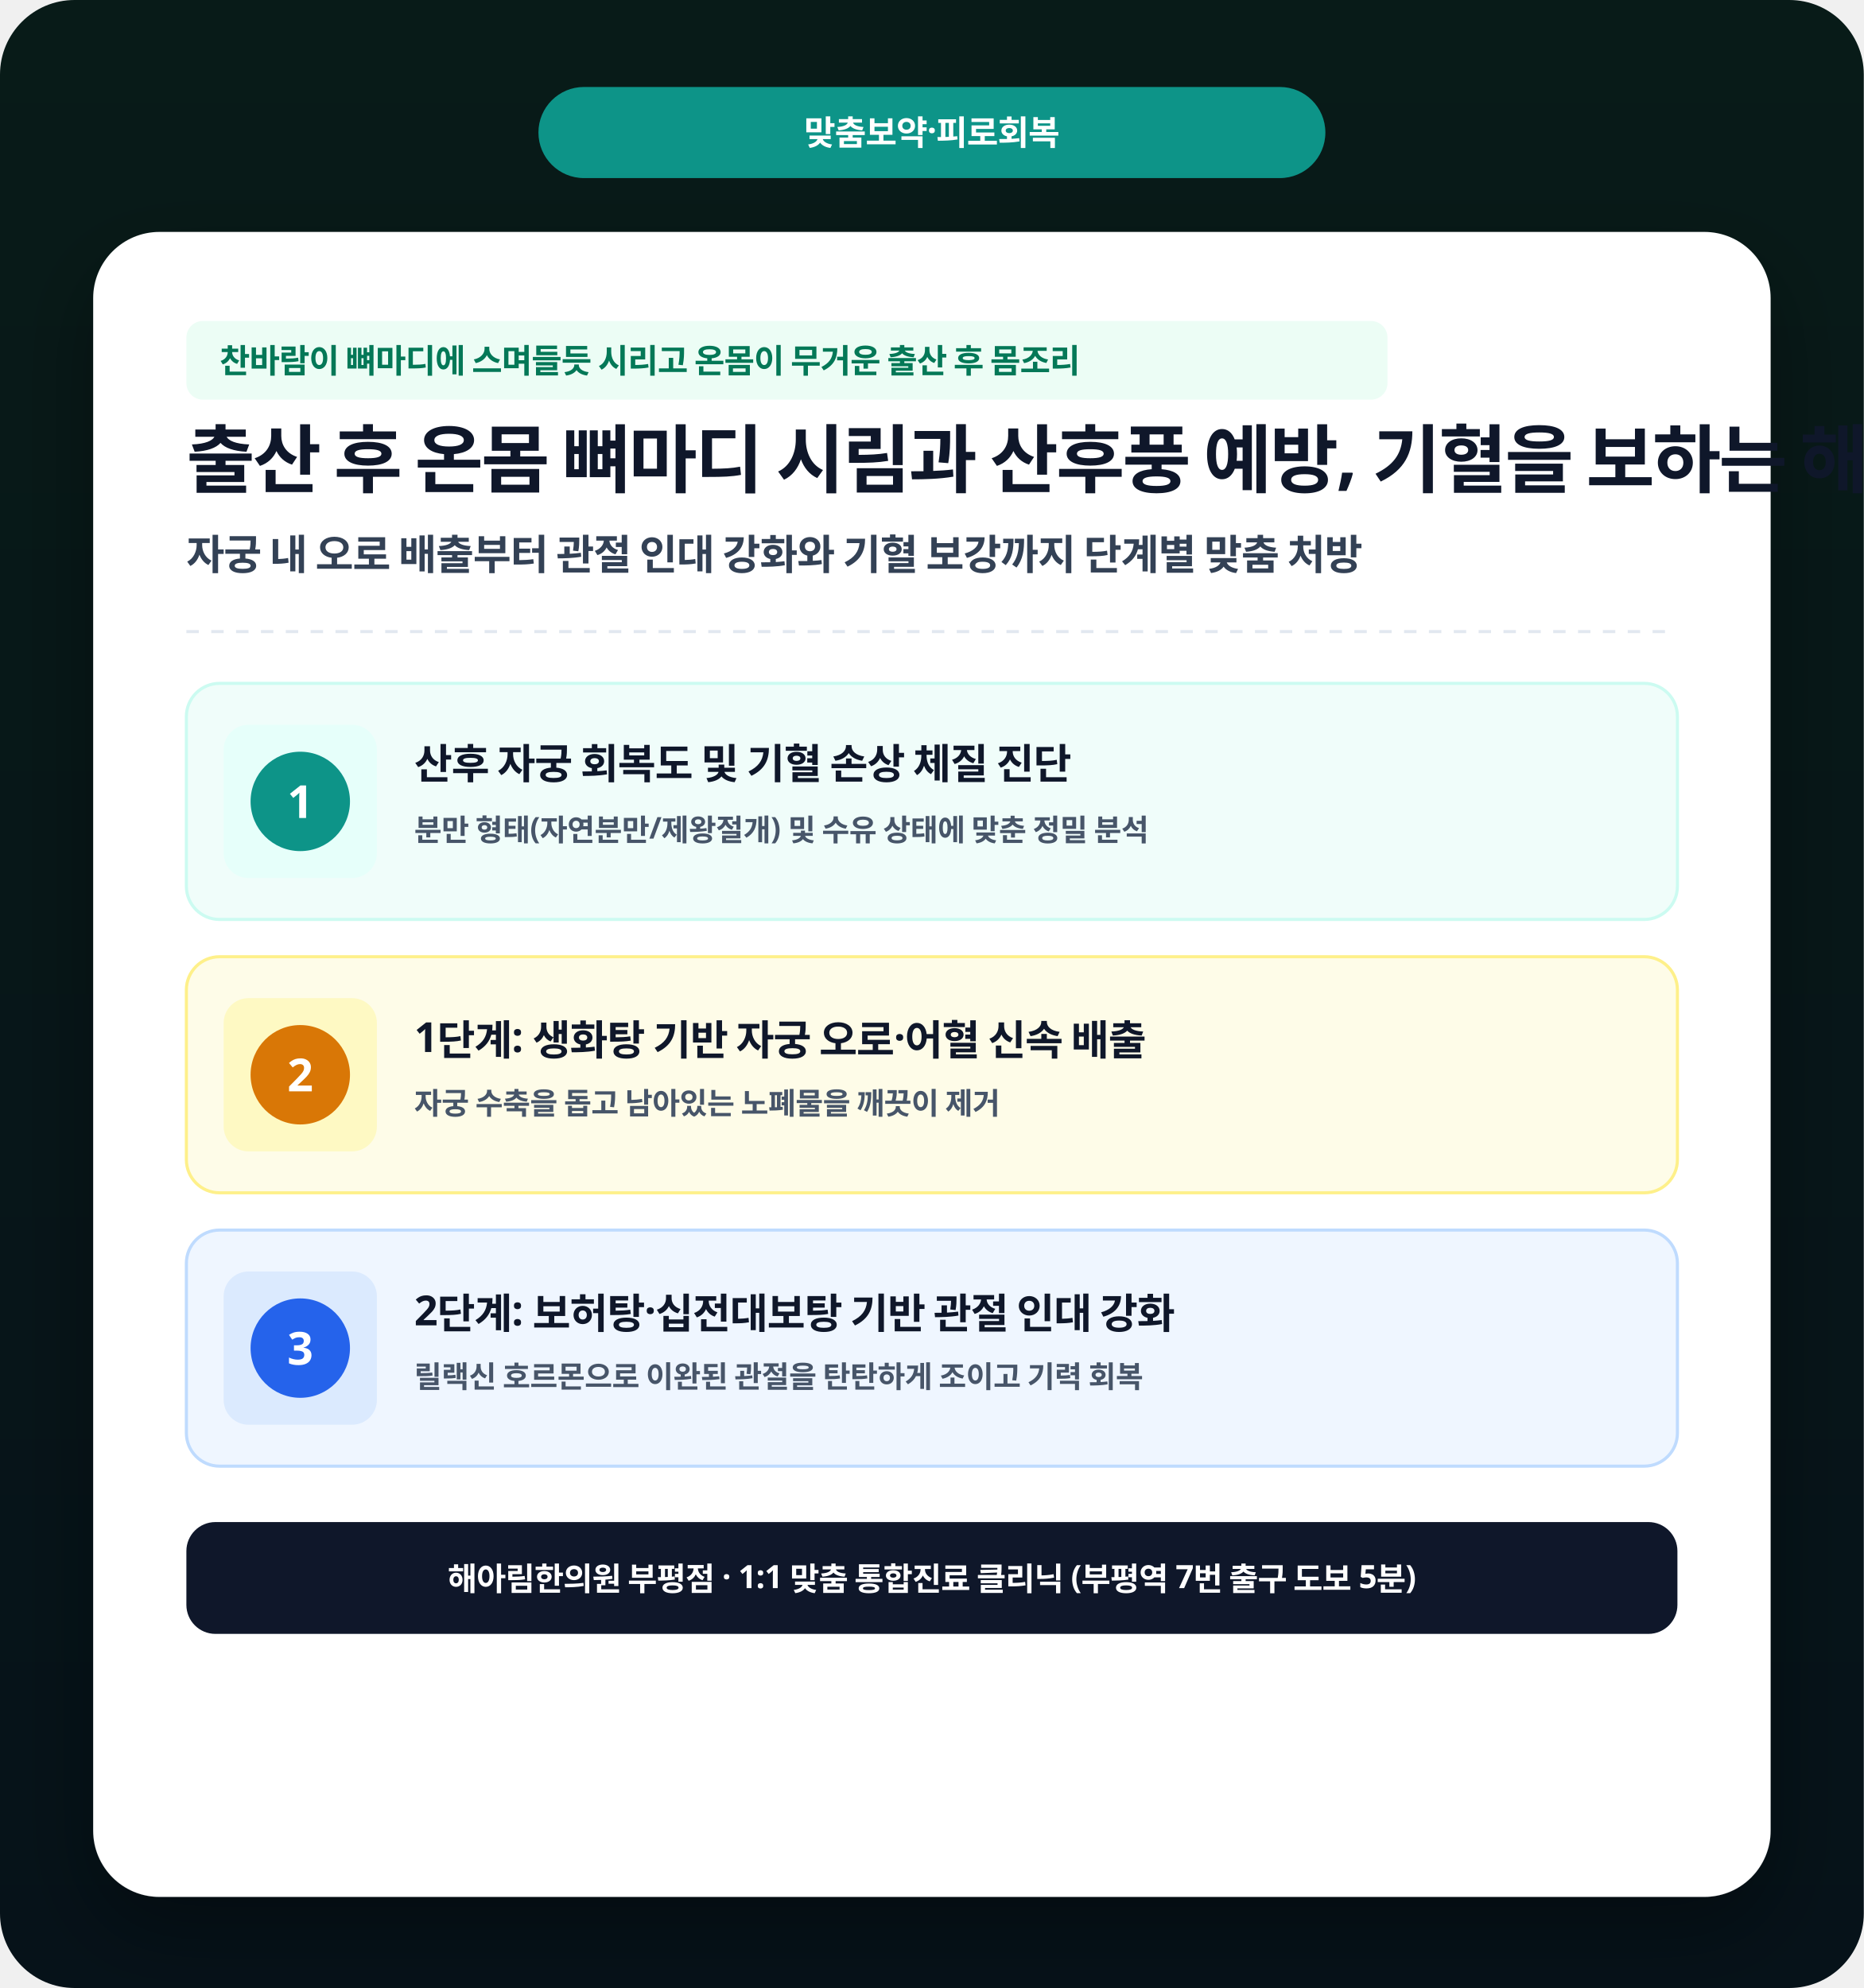
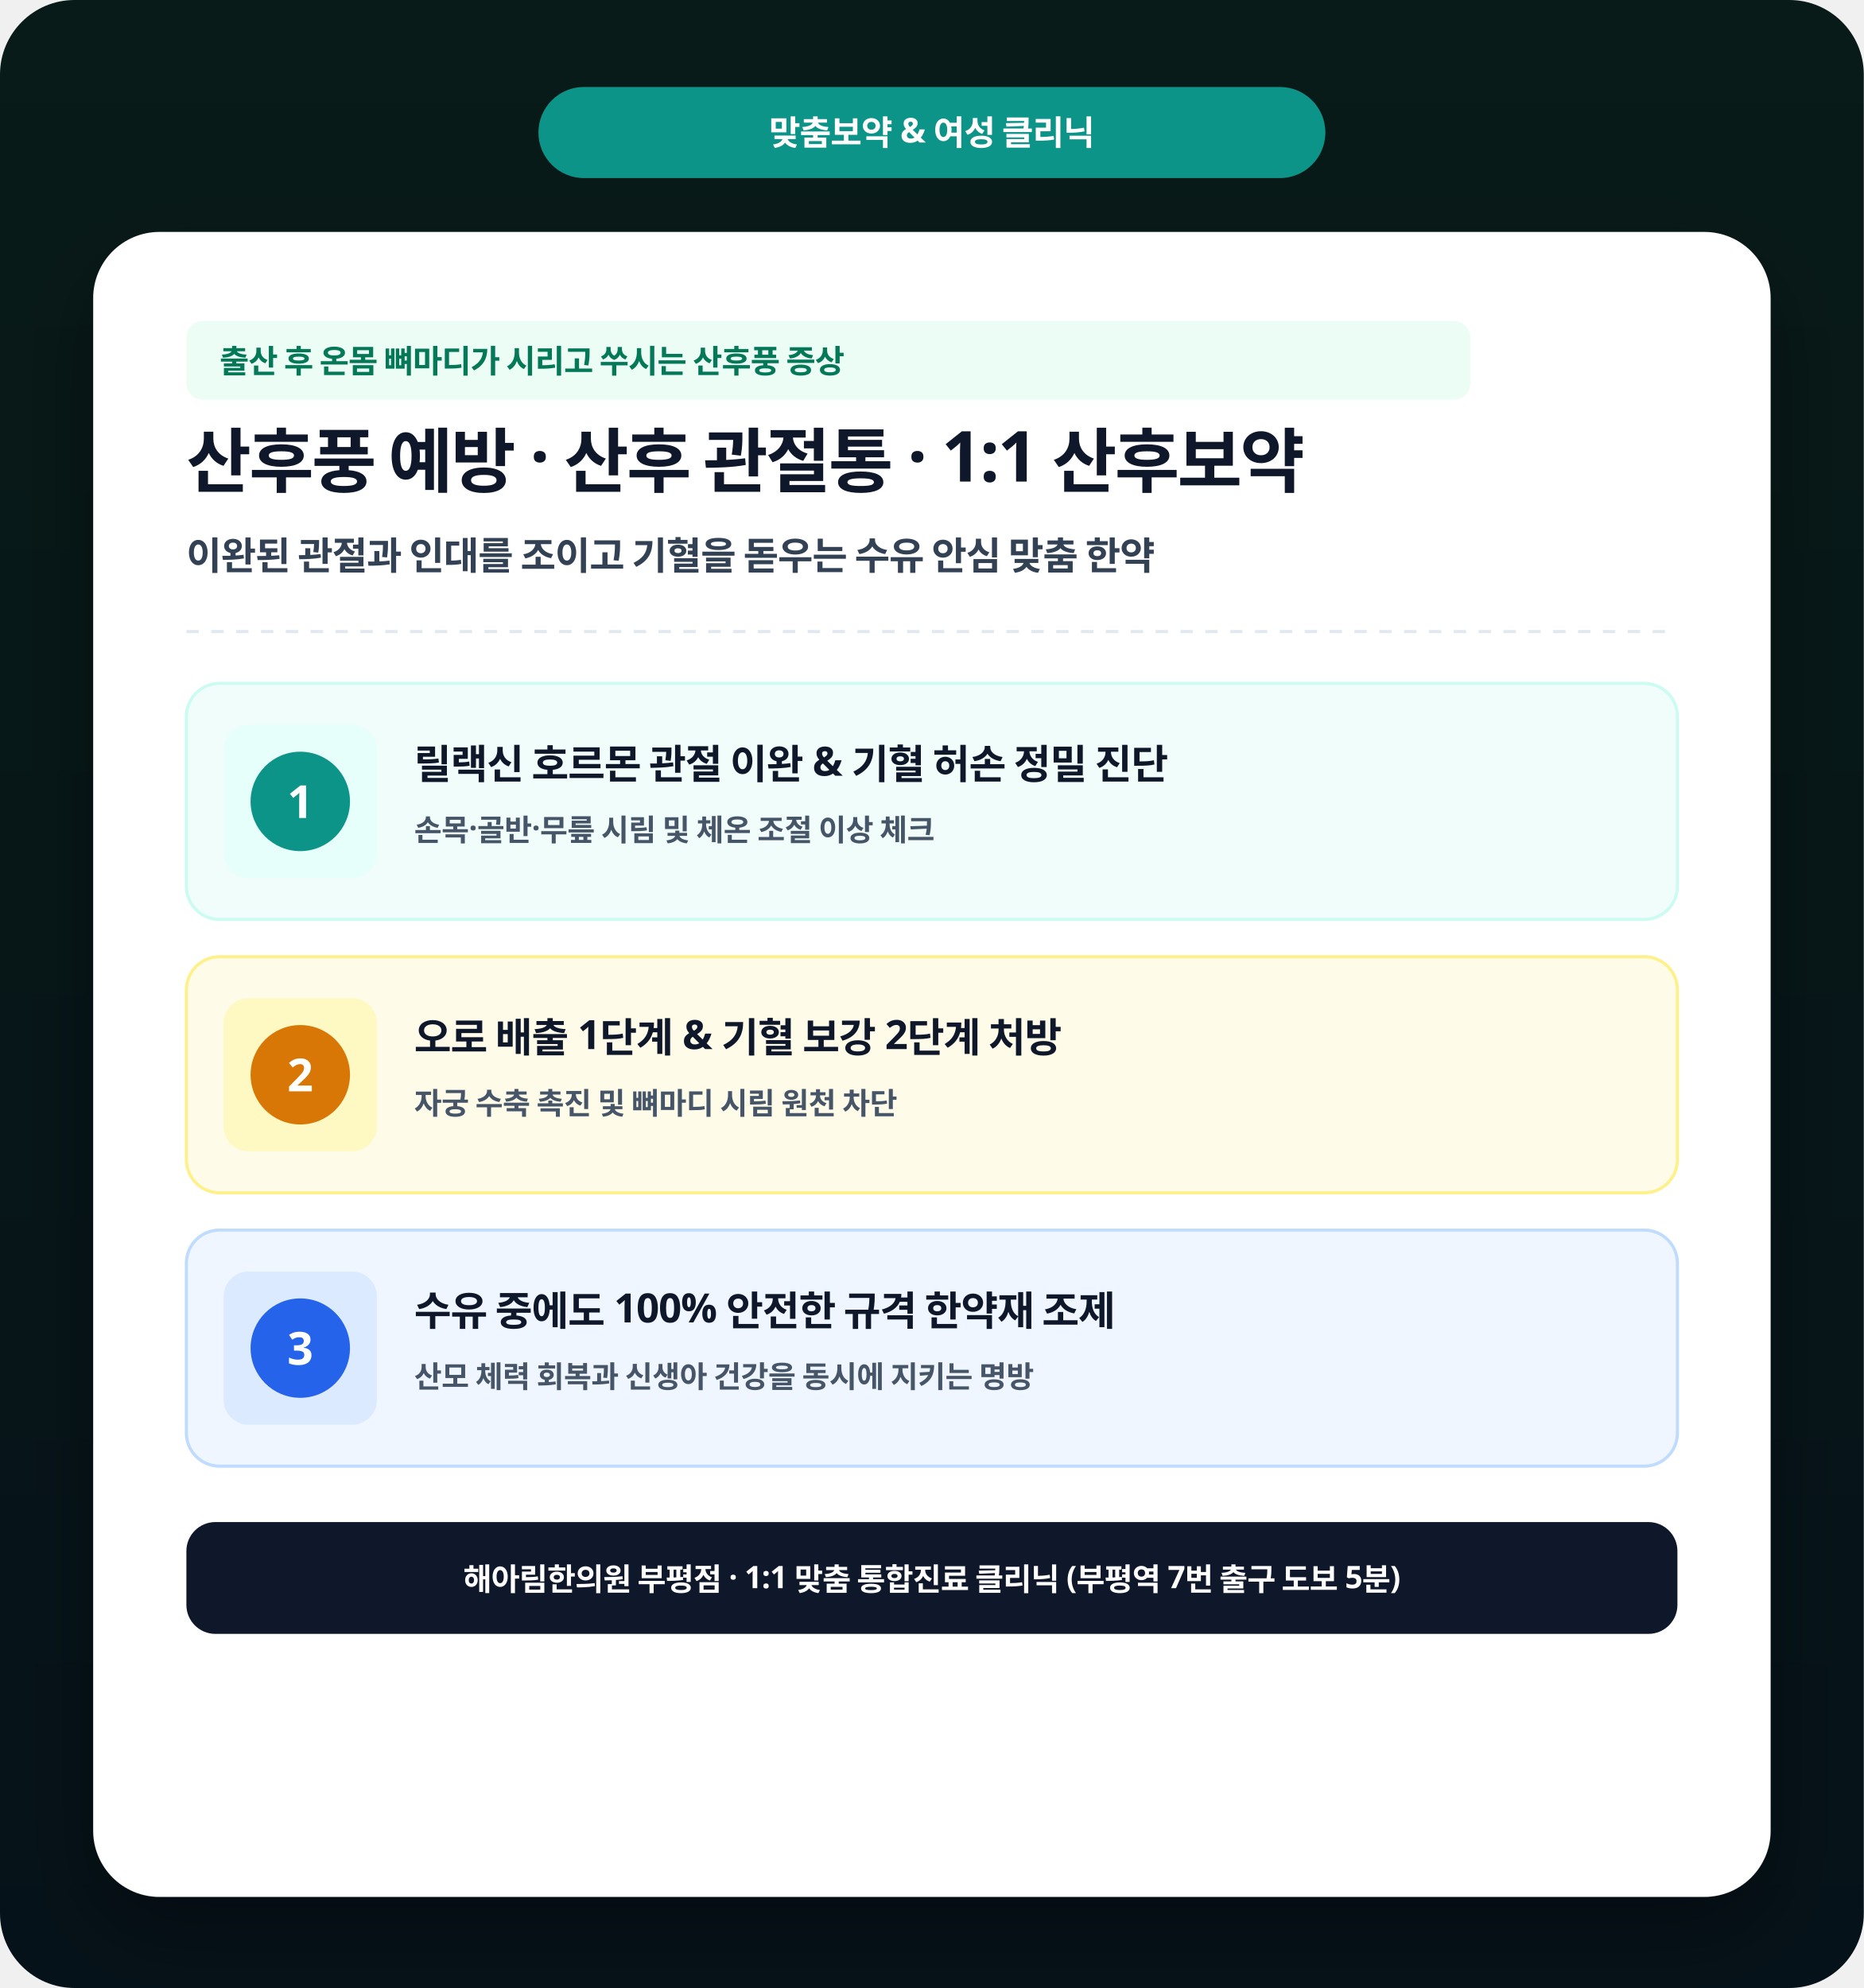
<svg xmlns="http://www.w3.org/2000/svg" width="900" height="960" viewBox="0 0 900 960">
  <defs>
    <linearGradient id="bgGrad" x1="0%" y1="0%" x2="0%" y2="100%">
      <stop offset="0%" stop-color="#081b18" />
      <stop offset="100%" stop-color="#061219" />
    </linearGradient>
    <filter id="cardShadow" x="-10%" y="-10%" width="120%" height="120%">
      <feDropShadow dx="0" dy="16" stdDeviation="20" flood-color="#000000" flood-opacity="0.35" />
    </filter>
  </defs>
  <rect x="0" y="0" width="900" height="960" rx="36" fill="url(#bgGrad)" />
  <g transform="translate(450, 64)">
    <rect x="-190" y="-22" width="380" height="44" rx="22" fill="#0d9488" />
    <text x="0" y="6" font-size="16.5" font-weight="900" fill="#ffffff" text-anchor="middle" font-family="Pretendard, 'Malgun Gothic', sans-serif" letter-spacing="-0.02em">
-       맞춤보약·피로회복
+       맞춤보약 &amp; 여성 클리닉
    </text>
  </g>
  <g filter="url(#cardShadow)">
    <rect x="45" y="112" width="810" height="804" rx="32" fill="#ffffff" />
  </g>
  <g transform="translate(90, 155)">
-     <rect x="0" y="0" width="580" height="38" rx="8" fill="#ecfdf5" />
-     <text x="16" y="25" font-size="16" font-weight="900" fill="#047857" font-family="Pretendard, 'Malgun Gothic', sans-serif" letter-spacing="-0.02em">
-       찬바람이 뼈마디에 스며들듯 시리고 온몸이 무거운 출산 후 몸조리
+     <rect x="0" y="0" width="620" height="38" rx="8" fill="#ecfdf5" />
+     <text x="16" y="25" font-size="15.5" font-weight="900" fill="#047857" font-family="Pretendard, 'Malgun Gothic', sans-serif" letter-spacing="-0.02em">
+       출산 후 온몸 뼈마디가 시리고 쑤시는 산후풍 증상
    </text>
  </g>
  <g transform="translate(90, 235)">
-     <text font-size="36" font-weight="900" fill="#0f172a" font-family="Pretendard, 'Malgun Gothic', sans-serif" letter-spacing="-0.03em">
-       출산 후 온몸 뼈마디 시림과 산후풍 예방, 기혈을 보하는 해아림 1:1 맞춤 산후보약
+     <text font-size="34" font-weight="900" fill="#0f172a" font-family="Pretendard, 'Malgun Gothic', sans-serif" letter-spacing="-0.03em">
+       산후풍 예방 · 산후 관절통 · 1:1 산후보약
    </text>
  </g>
  <g transform="translate(90, 275)">
-     <text font-size="20" font-weight="800" fill="#334155" font-family="Pretendard, 'Malgun Gothic', sans-serif" letter-spacing="-0.02em">
-       자궁 내 오로 배출부터 관절 인대 강화와 기혈 보강까지 단계별 맞춤 처방
+     <text font-size="18.5" font-weight="800" fill="#334155" font-family="Pretendard, 'Malgun Gothic', sans-serif" letter-spacing="-0.02em">
+       이완된 관절과 인대를 조이고 기혈을 돋우는 수유 안심 맞춤 한약
    </text>
  </g>
  <line x1="90" y1="305" x2="810" y2="305" stroke="#e2e8f0" stroke-width="1.5" stroke-dasharray="6,6" />
  <g transform="translate(90, 330)">
    <rect x="0" y="0" width="720" height="114" rx="16" fill="#f0fdfa" stroke="#ccfbf1" stroke-width="1.5" />
    <rect x="18" y="20" width="74" height="74" rx="12" fill="#e6fffa" />
    <circle cx="55" cy="57" r="24" fill="#0d9488" />
    <text x="55" y="65" font-size="22" font-weight="900" fill="#ffffff" text-anchor="middle" font-family="Pretendard, 'Malgun Gothic', sans-serif">1</text>
-     <text x="110" y="46" font-size="20" font-weight="900" fill="#0f172a" font-family="Pretendard, 'Malgun Gothic', sans-serif" letter-spacing="-0.02em">
-       산후 자궁 회복도 및 기혈 손상 체질 진단
+     <text x="110" y="46" font-size="19.5" font-weight="900" fill="#0f172a" font-family="Pretendard, 'Malgun Gothic', sans-serif" letter-spacing="-0.02em">
+       릴랙신 호르몬 관절 이완 &amp; 기혈 허손 정밀 진단
    </text>
    <text x="110" y="76" font-size="14.5" font-weight="600" fill="#475569" font-family="Pretendard, 'Malgun Gothic', sans-serif" letter-spacing="-0.01em">
-       분만 형태(자연분만/제왕절개) 및 수유 상태에 맞춘 정밀 분석
+       손목·골반·무릎 시림 및 체온 조절 이상 체크
    </text>
  </g>
  <g transform="translate(90, 462)">
    <rect x="0" y="0" width="720" height="114" rx="16" fill="#fefce8" stroke="#fef08a" stroke-width="1.5" />
    <rect x="18" y="20" width="74" height="74" rx="12" fill="#fef9c3" />
    <circle cx="55" cy="57" r="24" fill="#d97706" />
    <text x="55" y="65" font-size="22" font-weight="900" fill="#ffffff" text-anchor="middle" font-family="Pretendard, 'Malgun Gothic', sans-serif">2</text>
-     <text x="110" y="46" font-size="20" font-weight="900" fill="#0f172a" font-family="Pretendard, 'Malgun Gothic', sans-serif" letter-spacing="-0.02em">
-       1단계: 생화탕 기반 자궁 오로·어혈 신속 배출
+     <text x="110" y="46" font-size="19.5" font-weight="900" fill="#0f172a" font-family="Pretendard, 'Malgun Gothic', sans-serif" letter-spacing="-0.02em">
+       오로 배출 1단계 &amp; 기혈 보강 2단계 처방
    </text>
    <text x="110" y="76" font-size="14.5" font-weight="600" fill="#475569" font-family="Pretendard, 'Malgun Gothic', sans-serif" letter-spacing="-0.01em">
-       자궁 수축을 돕고 남아있는 노폐물을 깨끗이 제거
+       자궁 수축 촉진 및 뼈마디 시림 원천 차단
    </text>
  </g>
  <g transform="translate(90, 594)">
    <rect x="0" y="0" width="720" height="114" rx="16" fill="#eff6ff" stroke="#bfdbfe" stroke-width="1.5" />
    <rect x="18" y="20" width="74" height="74" rx="12" fill="#dbeafe" />
    <circle cx="55" cy="57" r="24" fill="#2563eb" />
    <text x="55" y="65" font-size="22" font-weight="900" fill="#ffffff" text-anchor="middle" font-family="Pretendard, 'Malgun Gothic', sans-serif">3</text>
-     <text x="110" y="46" font-size="20" font-weight="900" fill="#0f172a" font-family="Pretendard, 'Malgun Gothic', sans-serif" letter-spacing="-0.02em">
-       2단계: 보허탕·십전대보탕 기반 관절 인대 강화
+     <text x="110" y="46" font-size="19.5" font-weight="900" fill="#0f172a" font-family="Pretendard, 'Malgun Gothic', sans-serif" letter-spacing="-0.02em">
+       수유 중에도 100% 안전한 규격 한약재 조제
    </text>
    <text x="110" y="76" font-size="14.5" font-weight="600" fill="#475569" font-family="Pretendard, 'Malgun Gothic', sans-serif" letter-spacing="-0.01em">
-       릴랙신 호르몬으로 이완된 관절을 탄탄하게 조이고 기력 회복
+       산모 체력 회복과 신생아 건강을 동시에 지키는 명방
    </text>
  </g>
  <g transform="translate(90, 735)">
    <rect x="0" y="0" width="720" height="54" rx="14" fill="#0f172a" />
-     <text x="360" y="33" font-size="15.5" font-weight="800" fill="#ffffff" text-anchor="middle" font-family="Pretendard, 'Malgun Gothic', sans-serif" letter-spacing="-0.02em">
+     <text x="360" y="33" font-size="15" font-weight="800" fill="#ffffff" text-anchor="middle" font-family="Pretendard, 'Malgun Gothic', sans-serif" letter-spacing="-0.02em">
      해아림한의원 부평점 · 1:1 맞춤 통합진료 클리닉 (부평역 7번 출구 도보 5분)
    </text>
  </g>
</svg>
